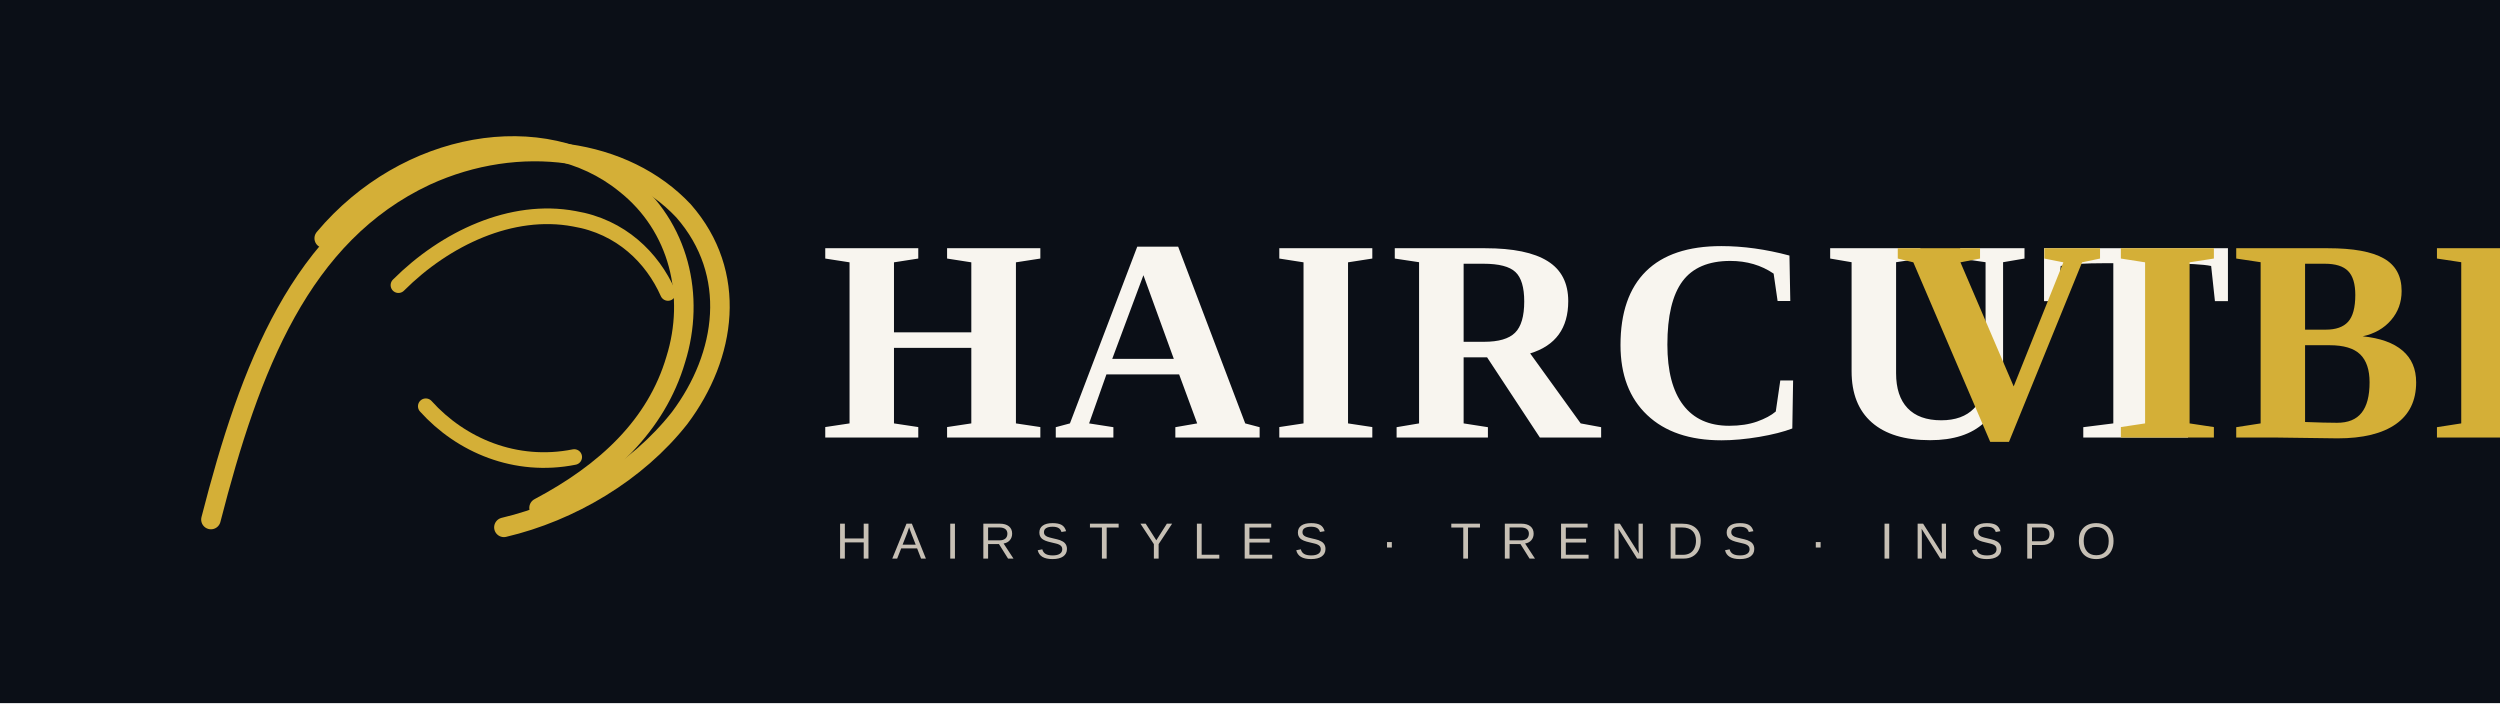
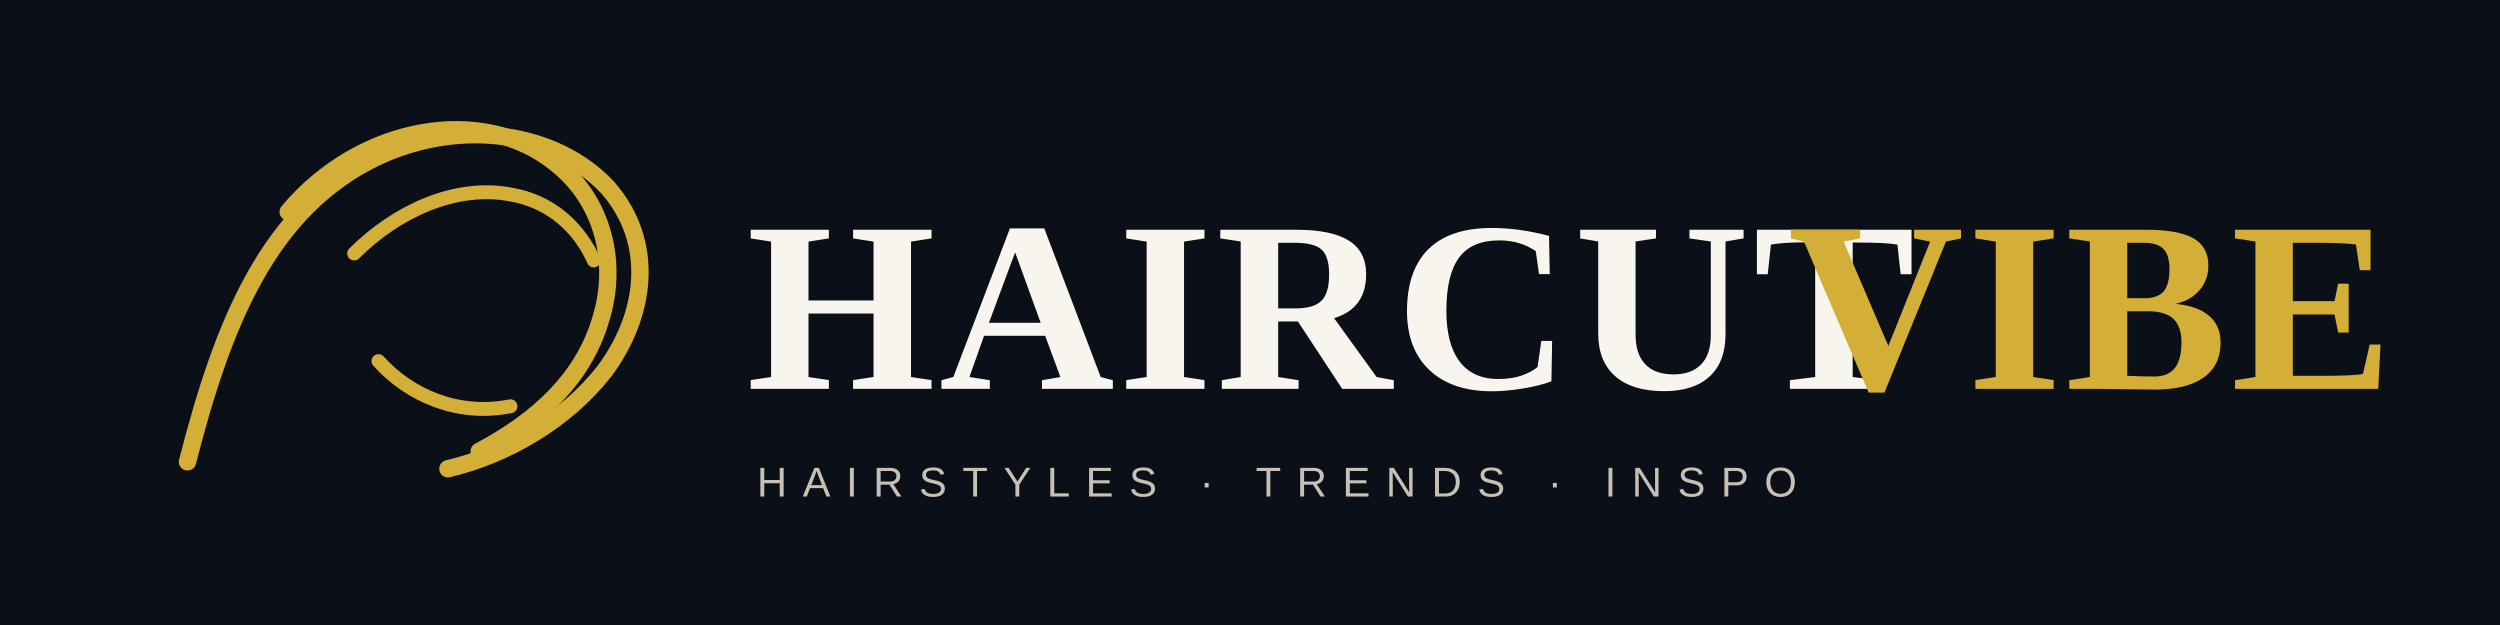
- <svg xmlns="http://www.w3.org/2000/svg" viewBox="0 0 640 180" role="img" aria-labelledby="title desc">
-   <rect width="640" height="180" fill="#0b0f17" />
+ <svg xmlns="http://www.w3.org/2000/svg" viewBox="0 0 720 180" role="img" aria-labelledby="title desc">
+   <rect width="720" height="180" fill="#0b0f17" />
  <g fill="none" stroke="#d4af37" stroke-linecap="round" stroke-linejoin="round">
    <path stroke-width="5" d="M54 133c10-39 23-73 55-88 24-11 51-7 66 9 14 16 11 37-1 53-11 14-28 24-45 28" />
    <path stroke-width="5" d="M83 61c21-25 56-31 77-14 14 11 18 29 13 45-5 17-18 29-35 38" />
    <path stroke-width="4" d="M102 73c12-12 29-20 45-17 12 2 20 10 24 19" />
    <path stroke-width="4" d="M109 104c9 10 23 16 38 13" />
  </g>
-   <text x="210" y="112" fill="#f8f5ef" font-family="Georgia,Times New Roman,serif" font-size="74" font-weight="700" letter-spacing="2">HAIRCUT</text>
-   <text x="485" y="112" fill="#d4af37" font-family="Georgia,Times New Roman,serif" font-size="74" font-weight="700" letter-spacing="2">VIBE</text>
-   <text x="214" y="143" fill="#c7c0b5" font-family="Arial,sans-serif" font-size="13" letter-spacing="5">HAIRSTYLES · TRENDS · INSPO</text>
+   <text x="215" y="112" fill="#f8f5ef" font-family="Georgia,Times New Roman,serif" font-size="70" font-weight="700" letter-spacing="1">HAIRCUT</text>
+   <text x="515" y="112" fill="#d4af37" font-family="Georgia,Times New Roman,serif" font-size="70" font-weight="700" letter-spacing="1">VIBE</text>
+   <text x="218" y="143" fill="#c7c0b5" font-family="Arial,sans-serif" font-size="12" letter-spacing="4.5">HAIRSTYLES · TRENDS · INSPO</text>
</svg>
